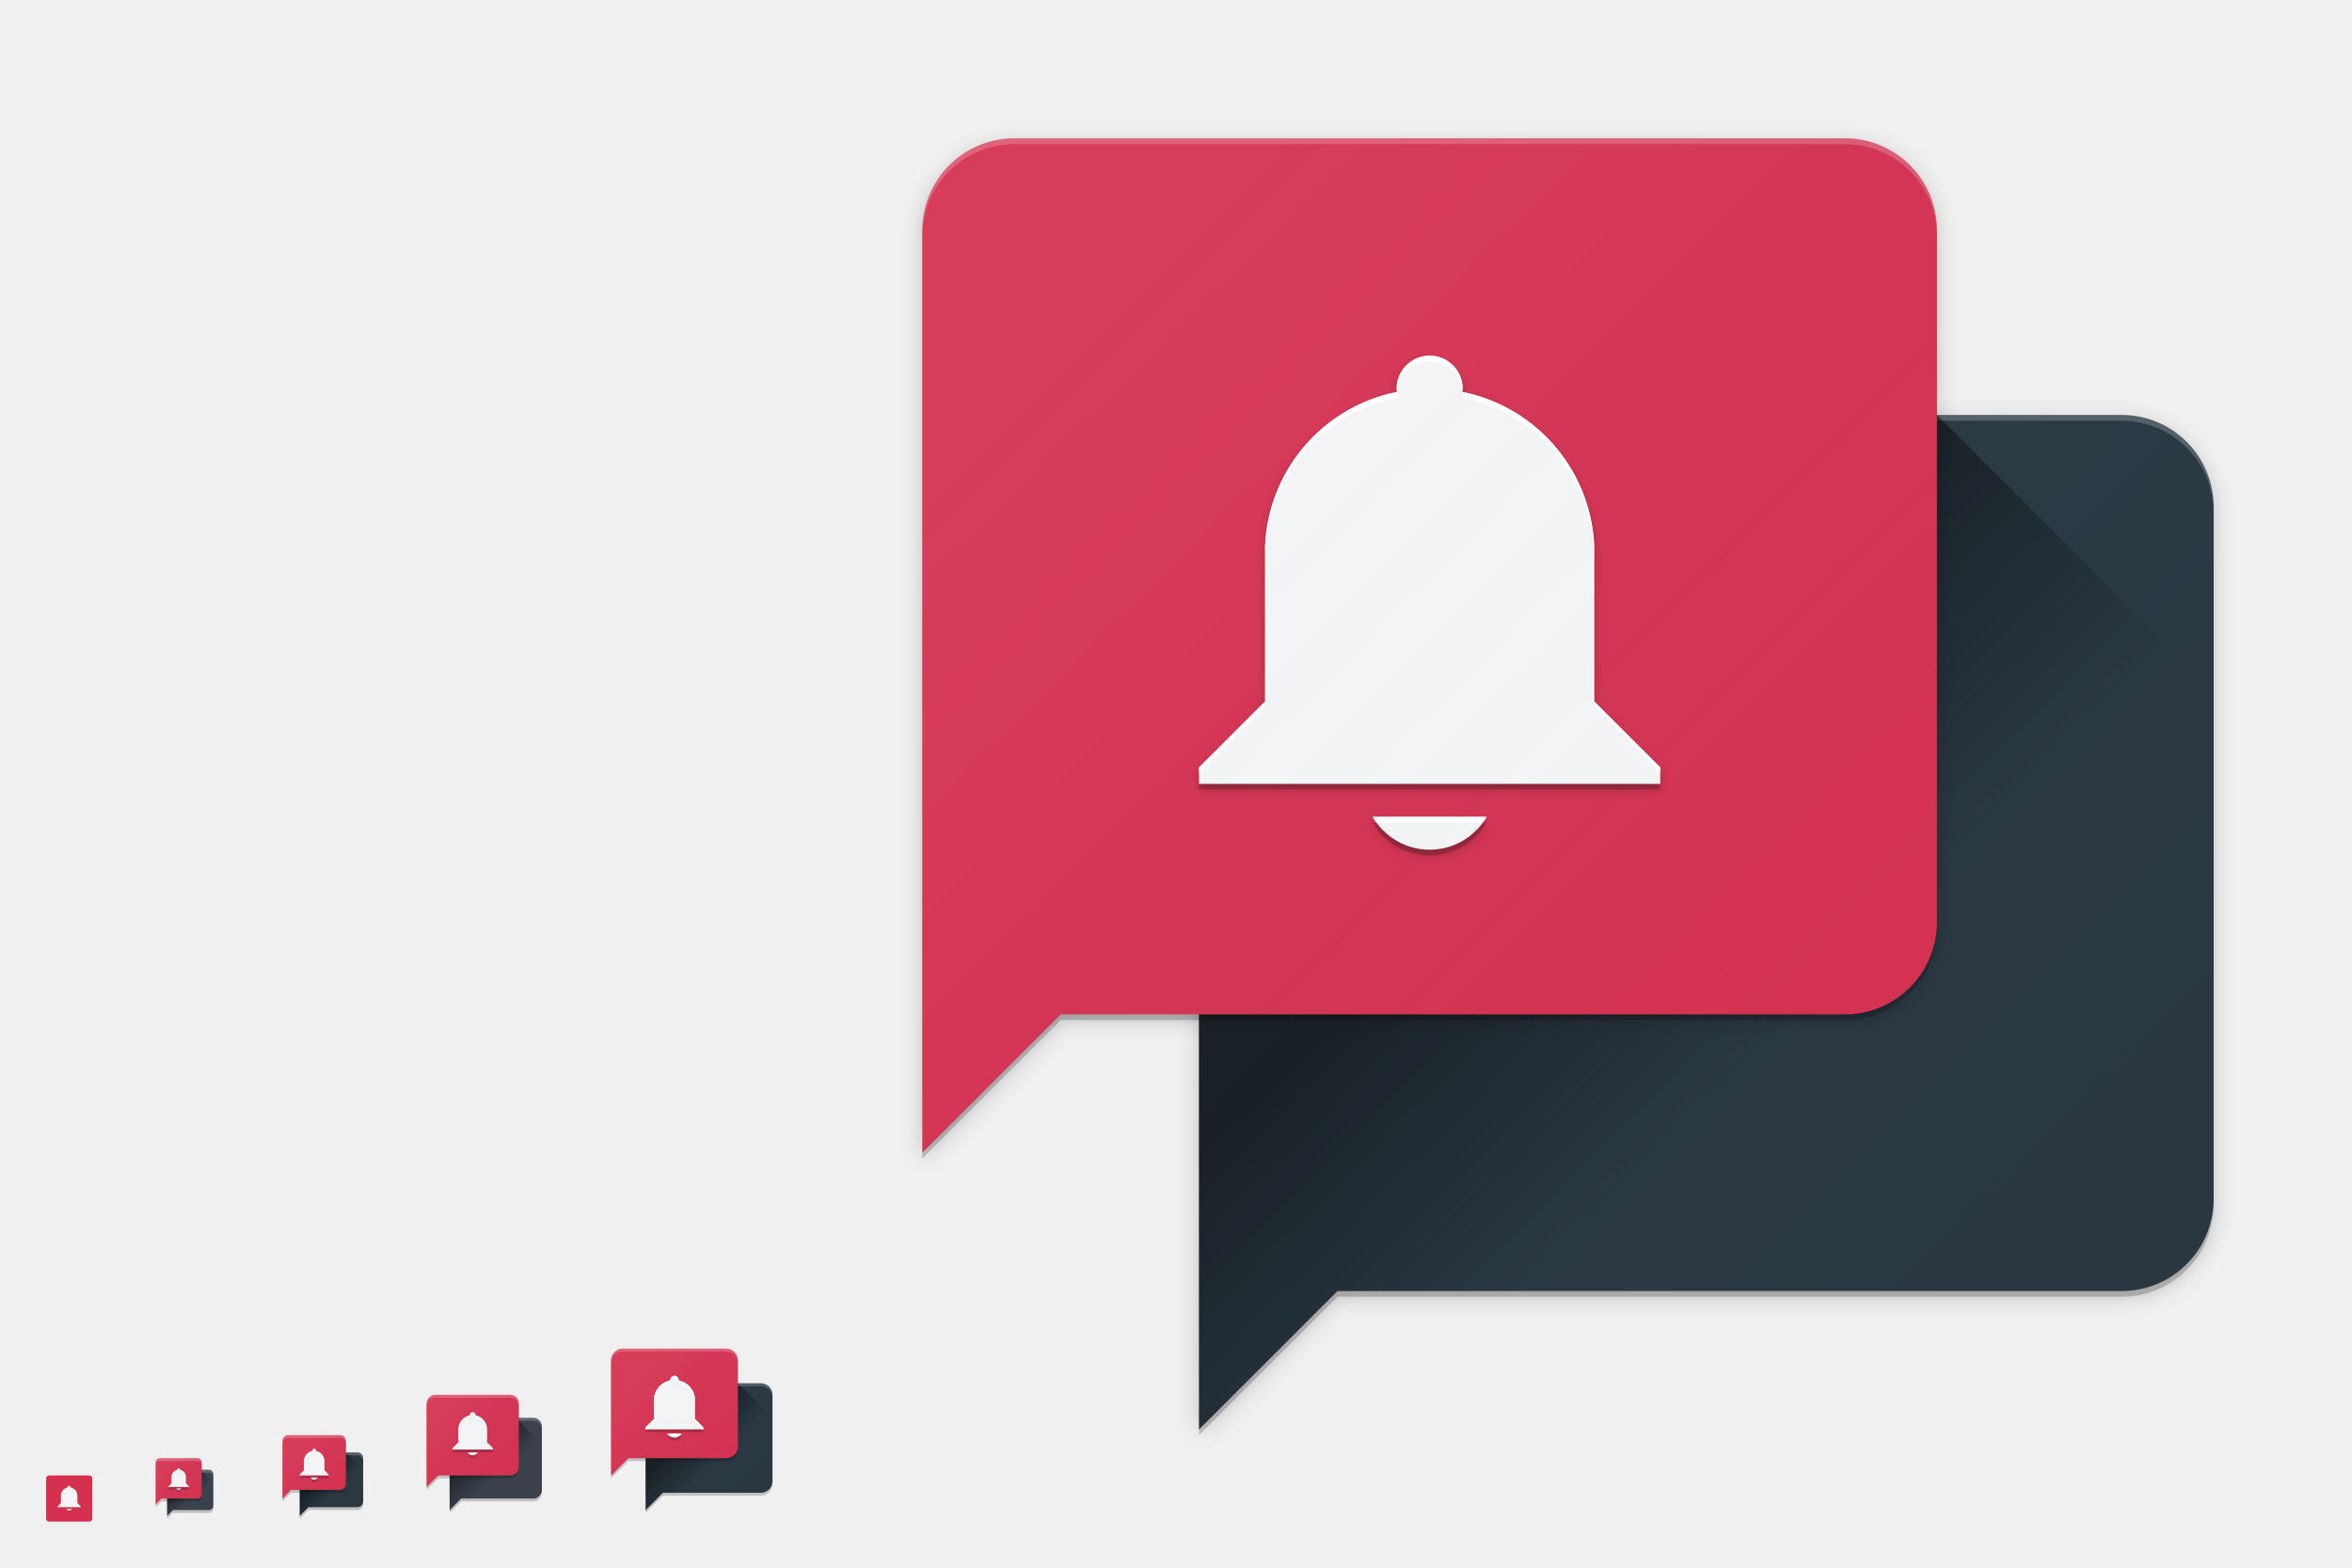
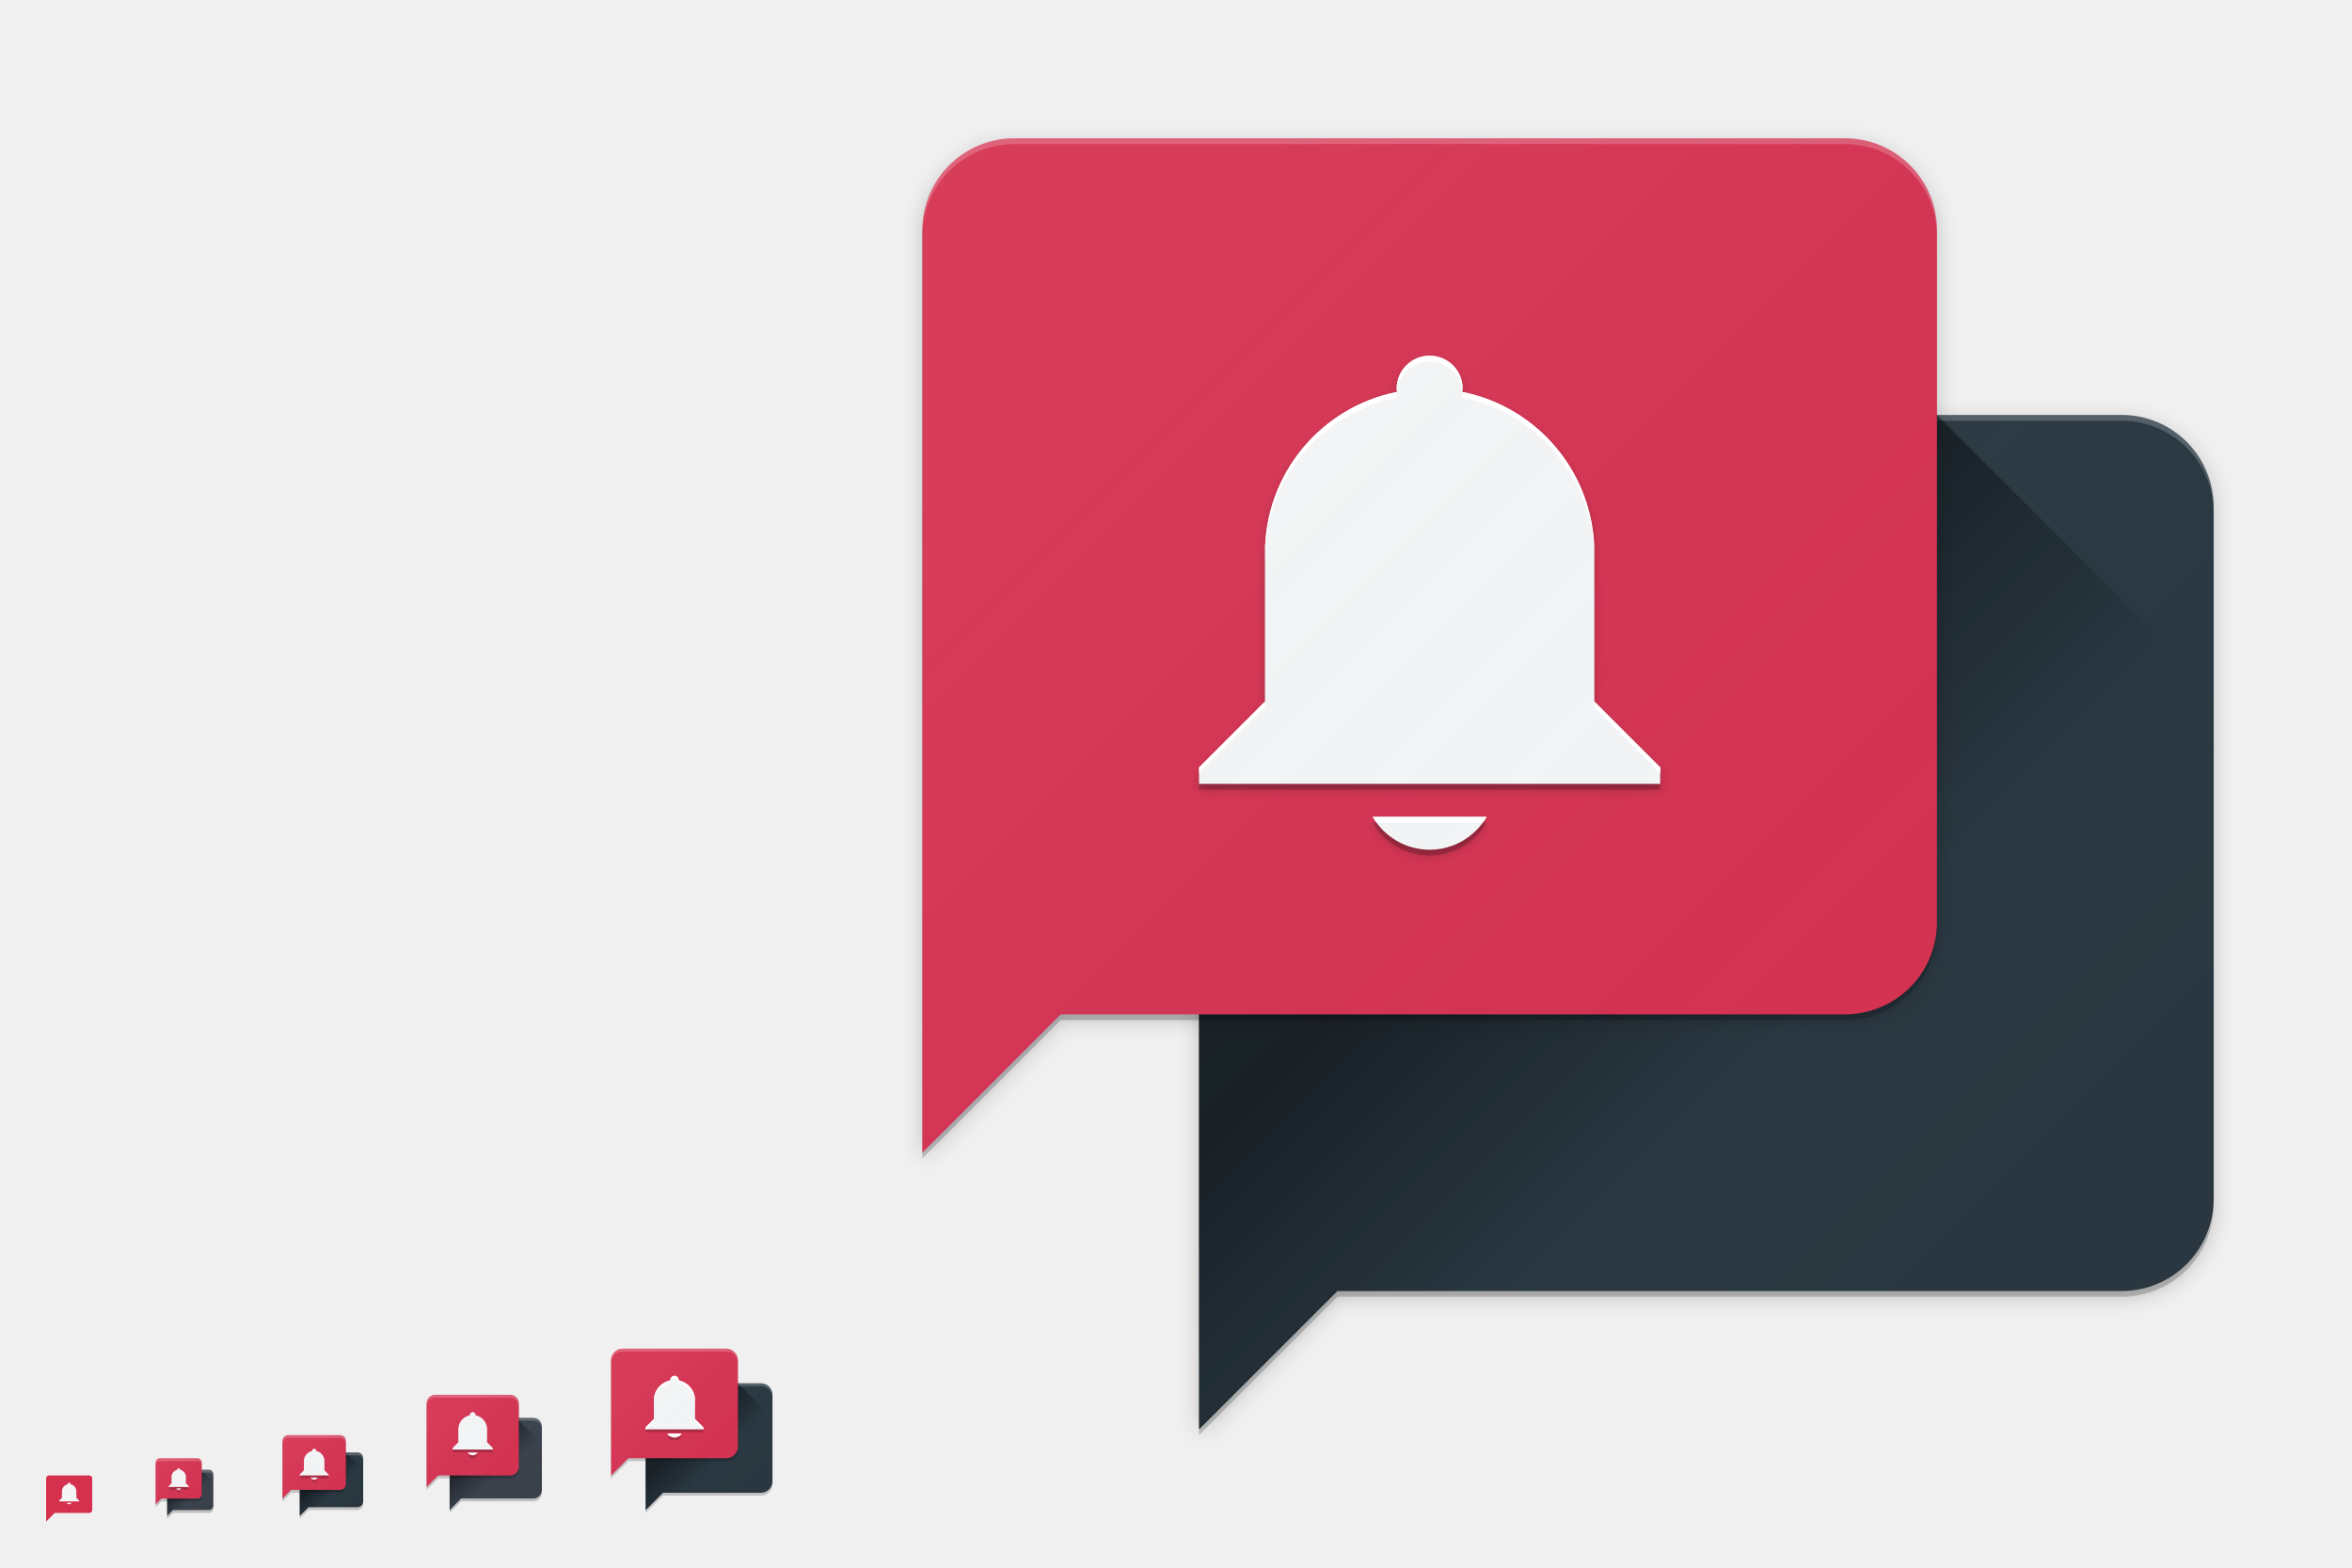
<svg xmlns="http://www.w3.org/2000/svg" xmlns:xlink="http://www.w3.org/1999/xlink" width="816" height="544" viewBox="0 0 816 544" version="1.1" id="svg1087">
  <defs id="defs1081">
    <linearGradient id="linearGradient5354">
      <stop id="stop5350" offset="0" style="stop-color:#ffffff;stop-opacity:0.055" />
      <stop id="stop5352" offset="1" style="stop-color:#177ed5;stop-opacity:0;" />
    </linearGradient>
    <linearGradient id="linearGradient5348">
      <stop id="stop5344" offset="0" style="stop-color:#ffffff;stop-opacity:0.055" />
      <stop id="stop5346" offset="1" style="stop-color:#177ed5;stop-opacity:0;" />
    </linearGradient>
    <linearGradient id="linearGradient5342">
      <stop id="stop5338" offset="0" style="stop-color:#ffffff;stop-opacity:0.055" />
      <stop id="stop5340" offset="1" style="stop-color:#177ed5;stop-opacity:0;" />
    </linearGradient>
    <linearGradient xlink:href="#linearGradient4165" id="linearGradient4603" gradientUnits="userSpaceOnUse" gradientTransform="matrix(0.4347803,0,0,0.4347819,53.56526,68.88687)" x1="7" y1="1011.362" x2="41" y2="1045.362" />
    <linearGradient id="linearGradient4165">
      <stop style="stop-color:#ffffff;stop-opacity:0.055" offset="0" id="stop4167" />
      <stop style="stop-color:#177ed5;stop-opacity:0;" offset="1" id="stop4169" />
    </linearGradient>
    <linearGradient xlink:href="#linearGradient4462" id="linearGradient4601" gradientUnits="userSpaceOnUse" gradientTransform="matrix(0.5,0,0,0.5,-15,382)" x1="170" y1="256" x2="177" y2="264" />
    <linearGradient id="linearGradient4462">
      <stop id="stop4464" offset="0" style="stop-color:#000000;stop-opacity:0.478" />
      <stop id="stop4466" offset="1" style="stop-color:#000000;stop-opacity:0;" />
    </linearGradient>
    <linearGradient xlink:href="#linearGradient5354" id="linearGradient4511" gradientUnits="userSpaceOnUse" gradientTransform="matrix(0.6086913,0,0,0.6086933,97.39137,-113.9569)" x1="7" y1="1011.362" x2="41" y2="1045.362" />
    <linearGradient xlink:href="#linearGradient4462" id="linearGradient4770" x1="112" y1="261" x2="117" y2="266" gradientUnits="userSpaceOnUse" gradientTransform="translate(8,243)" />
    <linearGradient xlink:href="#linearGradient5348" id="linearGradient4450" gradientUnits="userSpaceOnUse" gradientTransform="matrix(0.8695606,0,0,0.8695638,147.1305,-390.2263)" x1="7" y1="1011.362" x2="41" y2="1045.362" />
    <linearGradient xlink:href="#linearGradient4462" id="linearGradient4458" x1="170" y1="256" x2="177" y2="264" gradientUnits="userSpaceOnUse" gradientTransform="translate(10,236)" />
    <linearGradient xlink:href="#linearGradient5342" id="linearGradient4640" gradientUnits="userSpaceOnUse" gradientTransform="matrix(9.73906,0,0,9.739093,310.2618,-9743.31)" x1="7" y1="1011.362" x2="41" y2="1045.362" />
    <linearGradient xlink:href="#linearGradient4462" id="linearGradient4638" gradientUnits="userSpaceOnUse" gradientTransform="matrix(16,0,0,16,-1120,-4032)" x1="112" y1="261" x2="117" y2="266" />
    <linearGradient xlink:href="#linearGradient4462" id="linearGradient4591" gradientUnits="userSpaceOnUse" gradientTransform="matrix(2,0,0,2,32,-42)" x1="112" y1="261" x2="117" y2="266" />
    <linearGradient xlink:href="#linearGradient5342" id="linearGradient4593" gradientUnits="userSpaceOnUse" gradientTransform="matrix(1.217383,0,0,1.217387,210.7827,-755.9138)" x1="7" y1="1011.362" x2="41" y2="1045.362" />
    <filter style="color-interpolation-filters:sRGB" id="filter4626" x="-0.012" width="1.025" y="-0.012" height="1.023">
      <feGaussianBlur stdDeviation="0.072" id="feGaussianBlur4628" />
    </filter>
    <filter style="color-interpolation-filters:sRGB" id="filter4651" x="-0.025" width="1.05" y="-0.023" height="1.046">
      <feGaussianBlur stdDeviation="1.657" id="feGaussianBlur4653" />
    </filter>
    <filter style="color-interpolation-filters:sRGB" id="filter4664" x="-0.024" width="1.048" y="-0.024" height="1.048">
      <feGaussianBlur stdDeviation="3.52" id="feGaussianBlur4666" />
    </filter>
    <filter style="color-interpolation-filters:sRGB" id="filter4681" x="-0.024" width="1.048" y="-0.024" height="1.048">
      <feGaussianBlur stdDeviation="3.52" id="feGaussianBlur4683" />
    </filter>
    <filter style="color-interpolation-filters:sRGB" id="filter4708" x="-0.012" width="1.025" y="-0.012" height="1.023">
      <feGaussianBlur stdDeviation="0.104" id="feGaussianBlur4710" />
    </filter>
    <filter style="color-interpolation-filters:sRGB" id="filter4716" x="-0.012" width="1.024" y="-0.012" height="1.024">
      <feGaussianBlur stdDeviation="0.22" id="feGaussianBlur4718" />
    </filter>
    <filter style="color-interpolation-filters:sRGB" id="filter4720" x="-0.012" width="1.024" y="-0.012" height="1.024">
      <feGaussianBlur stdDeviation="0.22" id="feGaussianBlur4722" />
    </filter>
  </defs>
  <g id="layer1" transform="translate(0,-153.0667)" style="display:none">
    <rect style="display:inline;overflow:visible;visibility:visible;fill:#fefefe;fill-opacity:1;fill-rule:nonzero;stroke:none;stroke-width:2;marker:none;enable-background:accumulate" id="rect3951" width="512" height="512" x="-800" y="169.067" transform="scale(-1,1)" />
    <text y="733.323" xml:space="preserve" x="15.007" style="font-style:normal;font-variant:normal;font-weight:normal;font-stretch:normal;line-height:0%;font-family:'DejaVu Sans';-inkscape-font-specification:'DejaVu Sans';display:inline;fill:#000000;fill-opacity:1;stroke:none;enable-background:new" id="context">
      <tspan style="font-style:normal;font-variant:normal;font-weight:normal;font-stretch:normal;font-size:18px;line-height:1.25;font-family:'DejaVu Sans';-inkscape-font-specification:'DejaVu Sans'" y="733.323" x="15.007" id="tspan3933">apps</tspan>
    </text>
    <text y="733.323" xml:space="preserve" x="142.488" style="font-style:normal;font-variant:normal;font-weight:bold;font-stretch:normal;line-height:0%;font-family:'DejaVu Sans';-inkscape-font-specification:'DejaVu Sans Bold';text-align:start;writing-mode:lr-tb;text-anchor:start;display:inline;fill:#000000;fill-opacity:1;stroke:none;enable-background:new" id="icon-name">
      <tspan style="font-style:normal;font-variant:normal;font-weight:bold;font-stretch:normal;font-size:18px;line-height:1.25;font-family:'DejaVu Sans';-inkscape-font-specification:'DejaVu Sans Bold'" y="733.323" x="142.488" id="tspan3937">preferences-system-notifications</tspan>
    </text>
    <rect style="display:inline;overflow:visible;visibility:visible;fill:#fefefe;fill-opacity:1;fill-rule:nonzero;stroke:none;stroke-width:2;marker:none;enable-background:accumulate" id="rect16x16" width="16" height="16" x="-32" y="665.067" transform="scale(-1,1)" />
    <rect style="display:inline;overflow:visible;visibility:visible;fill:#fefefe;fill-opacity:1;fill-rule:nonzero;stroke:none;stroke-width:2;marker:none;enable-background:accumulate" id="rect24x24" width="24" height="24" x="-76" y="657.067" transform="scale(-1,1)" />
    <rect style="display:inline;overflow:visible;visibility:visible;fill:#fefefe;fill-opacity:1;fill-rule:nonzero;stroke:none;stroke-width:2;marker:none;enable-background:accumulate" id="rect32x32" width="32" height="32" x="-128" y="649.067" transform="scale(-1,1)" />
    <rect y="633.067" x="-192" height="48" width="48" id="rect48x48" style="display:inline;overflow:visible;visibility:visible;fill:#fefefe;fill-opacity:1;fill-rule:nonzero;stroke:none;stroke-width:2;marker:none;enable-background:accumulate" transform="scale(-1,1)" />
    <rect transform="scale(-1,1)" y="617.067" x="-272" height="64" width="64" id="rect4566" style="display:inline;overflow:visible;visibility:visible;fill:#fefefe;fill-opacity:1;fill-rule:nonzero;stroke:none;stroke-width:0.25;marker:none;enable-background:accumulate" />
  </g>
  <g id="layer2" style="display:inline">
-     <rect style="display:inline;opacity:1;fill:#d5314f;fill-opacity:1;stroke:none;stroke-width:0;stroke-linecap:butt;stroke-linejoin:miter;stroke-miterlimit:0;stroke-dasharray:none;stroke-opacity:1;enable-background:new" id="rect4437" width="16" height="16" x="-32" y="512" rx="1" ry="1" transform="scale(-1,1)" />
-     <path id="path4535" d="m 24.001,515.579 c 0.316,0 0.571,0.256 0.571,0.571 -1.77e-4,0.019 -0.002,0.038 -0.004,0.057 1.309,0.262 2.289,1.412 2.289,2.8 l -7.4e-5,1.143 v 1.429 L 28,522.722 v 0.286 H 26.857 21.143 20 v -0.286 l 1.143,-1.143 7.4e-5,-2.571 c 4.6e-5,-1.388 0.98,-2.538 2.289,-2.8 -0.002,-0.019 -0.004,-0.038 -0.004,-0.057 0,-0.316 0.256,-0.571 0.571,-0.571 z m 0.988,8 c -0.204,0.353 -0.58,0.571 -0.988,0.571 -0.408,-3.4e-4 -0.785,-0.218 -0.989,-0.571 z" style="display:inline;opacity:1;fill:#f5f5f5;fill-opacity:1;stroke:none;stroke-width:3;stroke-linecap:round;stroke-miterlimit:4;stroke-dasharray:none;stroke-opacity:1;enable-background:new" />
+     <path style="opacity:1;fill:#d5314f;fill-opacity:1;stroke:none;stroke-opacity:1" d="M 17 512 C 16.446 512 16 512.446 16 513 L 16 524 L 16 528 L 19 525 L 31 525 C 31.554 525 32 524.554 32 524 L 32 513 C 32 512.446 31.554 512 31 512 L 17 512 z " id="rect4598" />
    <path style="display:inline;opacity:1;fill:#000000;fill-opacity:0.2;stroke:none;stroke-width:3;stroke-linecap:round;stroke-linejoin:round;stroke-miterlimit:4;stroke-dasharray:none;stroke-opacity:1;enable-background:new" d="m 159,493 c -1.662,0 -3,1.338 -3,3 v 19 3 7 l 4,-4 h 25 c 1.662,0 3,-1.338 3,-3 v -22 c 0,-1.662 -1.338,-3 -3,-3 z" id="path4633" />
    <path id="path4475" d="m 159,492 c -1.662,0 -3,1.338 -3,3 v 19 3 7 l 4,-4 h 25 c 1.662,0 3,-1.338 3,-3 v -22 c 0,-1.662 -1.338,-3 -3,-3 z" style="display:inline;opacity:1;fill:#3b414b;fill-opacity:1;stroke:none;stroke-width:3;stroke-linecap:round;stroke-linejoin:round;stroke-miterlimit:4;stroke-dasharray:none;stroke-opacity:1;enable-background:new" />
    <path style="display:inline;fill:url(#linearGradient4458);fill-opacity:1;fill-rule:evenodd;stroke:none;stroke-width:1px;stroke-linecap:butt;stroke-linejoin:miter;stroke-opacity:1;enable-background:new" d="m 173,490 v 1 h -14 c -1.662,0 -3,1.338 -3,3 v 13 c 0,0.353 0.071,0.686 0.182,1 C 156.071,508.314 156,508.647 156,509 v 7 1 7 l 4,-4 h 25 c 1.662,0 3,-1.338 3,-3 v -3 -5 -2 -3 -3 l -4,-4 -5.084,-5.084 L 177,490 Z" id="path4441" />
    <path id="path4507" d="m 159,492 c -1.662,0 -3,1.338 -3,3 v 1 c 0,-1.662 1.338,-3 3,-3 h 26 c 1.662,0 3,1.338 3,3 v -1 c 0,-1.662 -1.338,-3 -3,-3 z" style="display:inline;opacity:1;fill:#ffffff;fill-opacity:0.2;stroke:none;stroke-width:3;stroke-linecap:round;stroke-linejoin:round;stroke-miterlimit:4;stroke-dasharray:none;stroke-opacity:1;enable-background:new" />
    <path id="path4631" d="m 151,485 c -1.662,0 -3,1.338 -3,3 v 19 3 7 l 4,-4 h 25 c 1.662,0 3,-1.338 3,-3 v -22 c 0,-1.662 -1.338,-3 -3,-3 z" style="display:inline;opacity:1;fill:#000000;fill-opacity:0.2;stroke:none;stroke-width:3;stroke-linecap:round;stroke-linejoin:round;stroke-miterlimit:4;stroke-dasharray:none;stroke-opacity:1;enable-background:new" />
    <path style="display:inline;opacity:1;fill:#d5314f;fill-opacity:1;stroke:none;stroke-width:3;stroke-linecap:round;stroke-linejoin:round;stroke-miterlimit:4;stroke-dasharray:none;stroke-opacity:1;enable-background:new" d="m 151,484 c -1.662,0 -3,1.338 -3,3 v 19 3 7 l 4,-4 h 25 c 1.662,0 3,-1.338 3,-3 v -22 c 0,-1.662 -1.338,-3 -3,-3 z" id="rect4458" />
    <path id="path4585" d="m 164.001,491 c 0.552,0 1,0.448 1,1 -3.1e-4,0.033 -0.003,0.067 -0.007,0.1 2.29,0.459 4.006,2.471 4.006,4.9 l -1.3e-4,2 v 2.5 l 2,2 v 0.5 h -2 -10 -2 v -0.5 l 2,-2 1.3e-4,-4.5 c 8e-5,-2.429 1.716,-4.442 4.006,-4.9 -0.004,-0.033 -0.007,-0.066 -0.007,-0.1 0,-0.552 0.448,-1 1,-1 z m 1.728,14 c -0.357,0.618 -1.015,0.999 -1.729,1 -0.714,-6e-4 -1.373,-0.382 -1.73,-1 z" style="display:inline;opacity:1;fill:#000000;fill-opacity:0.2;stroke:none;stroke-width:3;stroke-linecap:round;stroke-miterlimit:4;stroke-dasharray:none;stroke-opacity:1;enable-background:new" />
    <path style="display:inline;opacity:1;fill:#f5f5f5;fill-opacity:1;stroke:none;stroke-width:3;stroke-linecap:round;stroke-miterlimit:4;stroke-dasharray:none;stroke-opacity:1;enable-background:new;filter:url(#filter4626)" d="m 164.001,490 c 0.552,0 1,0.448 1,1 -3.1e-4,0.033 -0.003,0.067 -0.007,0.1 2.29,0.459 4.006,2.471 4.006,4.9 l -1.3e-4,2 v 2.5 l 2,2 v 0.5 h -2 -10 -2 v -0.5 l 2,-2 1.3e-4,-4.5 c 8e-5,-2.429 1.716,-4.442 4.006,-4.9 -0.004,-0.033 -0.007,-0.066 -0.007,-0.1 0,-0.552 0.448,-1 1,-1 z m 1.728,14 c -0.357,0.618 -1.015,0.999 -1.729,1 -0.714,-6e-4 -1.373,-0.382 -1.73,-1 z" id="rect11474" />
    <path style="display:inline;opacity:1;fill:#ffffff;fill-opacity:0.2;stroke:none;stroke-width:3;stroke-linecap:round;stroke-linejoin:round;stroke-miterlimit:4;stroke-dasharray:none;stroke-opacity:1;enable-background:new" d="m 151,484 c -1.662,0 -3,1.338 -3,3 v 1 c 0,-1.662 1.338,-3 3,-3 h 26 c 1.662,0 3,1.338 3,3 v -1 c 0,-1.662 -1.338,-3 -3,-3 z" id="path4499" />
    <path style="display:inline;fill:url(#linearGradient4450);fill-opacity:1;stroke:none;stroke-width:2;stroke-linecap:round;stroke-linejoin:round;stroke-miterlimit:4;stroke-dasharray:none;stroke-opacity:1;enable-background:new" d="m 151,484 c -1.662,0 -3,1.338 -3,3 v 7 2 10 3 7 l 2,-2 2,-2 h 4 v 5 7 l 4,-4 H 181.818 184 l 4,4 v -7 -3 -19 c 0,-0.187 -0.022,-0.368 -0.055,-0.545 -0.012,-0.064 -0.029,-0.125 -0.045,-0.188 -0.028,-0.111 -0.062,-0.22 -0.102,-0.326 -0.027,-0.071 -0.056,-0.142 -0.088,-0.211 -0.042,-0.089 -0.091,-0.174 -0.141,-0.258 -0.04,-0.067 -0.076,-0.137 -0.121,-0.201 -0.046,-0.065 -0.101,-0.122 -0.152,-0.184 -0.128,-0.152 -0.268,-0.294 -0.424,-0.418 -0.029,-0.023 -0.056,-0.048 -0.086,-0.07 -0.105,-0.077 -0.217,-0.145 -0.332,-0.209 -0.022,-0.012 -0.044,-0.025 -0.066,-0.037 -0.124,-0.065 -0.251,-0.123 -0.385,-0.17 -0.001,-4.7e-4 -0.003,-9.5e-4 -0.004,-0.002 C 185.686,492.071 185.353,492 185,492 h -5 v -5 c 0,-0.353 -0.071,-0.686 -0.182,-1 -4.9e-4,-10e-4 -9.5e-4,-0.003 -0.002,-0.004 -0.047,-0.133 -0.105,-0.261 -0.17,-0.385 -0.012,-0.022 -0.025,-0.044 -0.037,-0.066 -0.064,-0.115 -0.132,-0.227 -0.209,-0.332 -0.022,-0.03 -0.047,-0.057 -0.07,-0.086 -0.124,-0.156 -0.266,-0.296 -0.418,-0.424 -0.061,-0.051 -0.118,-0.106 -0.184,-0.152 -0.064,-0.045 -0.134,-0.081 -0.201,-0.121 -0.084,-0.05 -0.169,-0.099 -0.258,-0.141 -0.069,-0.032 -0.14,-0.061 -0.211,-0.088 -0.106,-0.04 -0.215,-0.074 -0.326,-0.102 -0.062,-0.016 -0.124,-0.033 -0.188,-0.045 -0.177,-0.032 -0.358,-0.055 -0.545,-0.055 z" id="path4461-6" />
    <path id="path4612" d="m 124,505 c 1.108,0 2,0.892 2,2 v 15 c 0,1.108 -0.892,2 -2,2 h -17 l -3,3 v -5 -15 c 0,-1.108 0.892,-2 2,-2 z" style="display:inline;opacity:1;fill:#000000;fill-opacity:0.2;stroke:none;stroke-width:3;stroke-linecap:round;stroke-linejoin:round;stroke-miterlimit:4;stroke-dasharray:none;stroke-opacity:1;enable-background:new" />
    <path style="display:inline;opacity:1;fill:#2a3740;fill-opacity:1;stroke:none;stroke-width:3;stroke-linecap:round;stroke-linejoin:round;stroke-miterlimit:4;stroke-dasharray:none;stroke-opacity:1;enable-background:new" d="m 124,504 c 1.108,0 2,0.892 2,2 v 15 c 0,1.108 -0.892,2 -2,2 h -17 l -3,3 v -5 -15 c 0,-1.108 0.892,-2 2,-2 z" id="rect4534-8" />
    <path style="display:inline;opacity:1;fill:#000000;fill-opacity:0.2;stroke:none;stroke-width:3;stroke-linecap:round;stroke-linejoin:round;stroke-miterlimit:4;stroke-dasharray:none;stroke-opacity:1;enable-background:new" d="m 118,499 c 1.108,0 2,0.892 2,2 v 15 c 0,1.108 -0.892,2 -2,2 h -17 l -3,3 v -5 -15 c 0,-1.108 0.892,-2 2,-2 z" id="path4610" />
    <path style="display:inline;fill:url(#linearGradient4770);fill-opacity:1;fill-rule:evenodd;stroke:none;stroke-width:1px;stroke-linecap:butt;stroke-linejoin:miter;stroke-opacity:1;enable-background:new" d="m 106,504 c -1.108,0 -2,0.892 -2,2 v 15 5 l 3,-3 h 16 l 3,3 v -5 -11 l -6,-6 z" id="path4762" />
    <path id="path4574-2" d="m 124,504 c 1.108,0 2,0.892 2,2 v 1 c 0,-1.108 -0.892,-2 -2,-2 h -18 c -1.108,0 -2,0.892 -2,2 v -1 c 0,-1.108 0.892,-2 2,-2 z" style="display:inline;opacity:1;fill:#ffffff;fill-opacity:0.2;stroke:none;stroke-width:3;stroke-linecap:round;stroke-linejoin:round;stroke-miterlimit:4;stroke-dasharray:none;stroke-opacity:1;enable-background:new" />
    <path id="path4539" d="m 118,498 c 1.108,0 2,0.892 2,2 v 15 c 0,1.108 -0.892,2 -2,2 h -17 l -3,3 v -5 -15 c 0,-1.108 0.892,-2 2,-2 z" style="display:inline;opacity:1;fill:#d5314f;fill-opacity:1;stroke:none;stroke-width:3;stroke-linecap:round;stroke-linejoin:round;stroke-miterlimit:4;stroke-dasharray:none;stroke-opacity:1;enable-background:new" />
    <path style="display:inline;opacity:1;fill:#000000;fill-opacity:0.2;stroke:none;stroke-width:3;stroke-linecap:round;stroke-miterlimit:4;stroke-dasharray:none;stroke-opacity:1;enable-background:new" d="m 109.001,503.715 c 0.394,0 0.714,0.32 0.714,0.714 -2.2e-4,0.024 -0.002,0.048 -0.005,0.071 1.636,0.328 2.861,1.765 2.861,3.5 l -1e-4,1.429 v 1.786 L 114,512.644 v 0.357 H 112.571 105.429 104 v -0.357 l 1.429,-1.429 9e-5,-3.214 c 6e-5,-1.735 1.225,-3.173 2.861,-3.5 -0.003,-0.024 -0.005,-0.047 -0.005,-0.071 0,-0.395 0.32,-0.714 0.714,-0.714 z m 1.235,10 c -0.255,0.441 -0.725,0.713 -1.235,0.714 -0.51,-4.2e-4 -0.981,-0.273 -1.236,-0.714 z" id="path4604" />
    <path id="path4544" d="m 109.001,502.715 c 0.394,0 0.714,0.32 0.714,0.714 -2.2e-4,0.024 -0.002,0.048 -0.005,0.071 1.636,0.328 2.861,1.765 2.861,3.5 l -1e-4,1.429 v 1.786 L 114,511.644 v 0.357 H 112.571 105.429 104 v -0.357 l 1.429,-1.429 9e-5,-3.214 c 6e-5,-1.735 1.225,-3.173 2.861,-3.5 -0.003,-0.024 -0.005,-0.047 -0.005,-0.071 0,-0.395 0.32,-0.714 0.714,-0.714 z m 1.235,10 c -0.255,0.441 -0.725,0.713 -1.235,0.714 -0.51,-4.2e-4 -0.981,-0.273 -1.236,-0.714 z" style="display:inline;opacity:1;fill:#f5f5f5;fill-opacity:1;stroke:none;stroke-width:3;stroke-linecap:round;stroke-miterlimit:4;stroke-dasharray:none;stroke-opacity:1;enable-background:new" />
    <path style="display:inline;opacity:1;fill:#ffffff;fill-opacity:0.2;stroke:none;stroke-width:3;stroke-linecap:round;stroke-linejoin:round;stroke-miterlimit:4;stroke-dasharray:none;stroke-opacity:1;enable-background:new" d="m 100,498 c -1.108,0 -2,0.892 -2,2 v 1 c 0,-1.108 0.892,-2 2,-2 h 18 c 1.108,0 2,0.892 2,2 v -1 c 0,-1.108 -0.892,-2 -2,-2 z" id="path4564" />
    <path style="display:inline;fill:url(#linearGradient4511);fill-opacity:1;stroke:none;stroke-width:2;stroke-linecap:round;stroke-linejoin:round;stroke-miterlimit:4;stroke-dasharray:none;stroke-opacity:1;enable-background:new" d="m 100,498 c -1.108,0 -2,0.892 -2,2 v 5 1 9 5 l 2,-2 1,-1 h 3 v 4 5 l 3,-3 H 121.725 123 l 3,3 v -5 -15 c 0,-1.108 -0.892,-2 -2,-2 h -4 v -4 c 0,-1.108 -0.892,-2 -2,-2 z" id="path4785-9" />
    <path id="path4600" d="m 59.5,511 c -0.831,0 -1.5,0.669 -1.5,1.5 v 9.5 1.5 3.5 l 2,-2 h 12.5 c 0.831,0 1.5,-0.669 1.5,-1.5 v -11 c 0,-0.831 -0.669,-1.5 -1.5,-1.5 z" style="display:inline;opacity:1;fill:#000000;fill-opacity:0.2;stroke:none;stroke-width:3;stroke-linecap:round;stroke-linejoin:round;stroke-miterlimit:4;stroke-dasharray:none;stroke-opacity:1;enable-background:new" />
    <path style="display:inline;opacity:1;fill:#3b414b;fill-opacity:1;stroke:none;stroke-width:3;stroke-linecap:round;stroke-linejoin:round;stroke-miterlimit:4;stroke-dasharray:none;stroke-opacity:1;enable-background:new" d="m 59.5,510 c -0.831,0 -1.5,0.669 -1.5,1.5 v 9.5 1.5 3.5 l 2,-2 h 12.5 c 0.831,0 1.5,-0.669 1.5,-1.5 v -11 c 0,-0.831 -0.669,-1.5 -1.5,-1.5 z" id="path4582" />
    <path id="path4584" d="m 66.5,509 v 0.5 h -7 c -0.831,0 -1.5,0.669 -1.5,1.5 v 6.5 c 0,0.176 0.035,0.343 0.091,0.5 C 58.035,518.157 58,518.324 58,518.5 v 3.5 0.5 3.5 l 2,-2 h 12.5 c 0.831,0 1.5,-0.669 1.5,-1.5 v -1.5 -2.5 -1 -1.5 -1.5 l -2,-2 -2.542,-2.542 L 68.5,509 Z" style="display:inline;fill:url(#linearGradient4601);fill-opacity:1;fill-rule:evenodd;stroke:none;stroke-width:1px;stroke-linecap:butt;stroke-linejoin:miter;stroke-opacity:1;enable-background:new" />
    <path id="path4662" d="m 59.5,510 c -0.831,0 -1.5,0.669 -1.5,1.5 v 1 c 0,-0.831 0.669,-1.5 1.5,-1.5 h 13 c 0.831,0 1.5,0.669 1.5,1.5 v -1 c 0,-0.831 -0.669,-1.5 -1.5,-1.5 z" style="display:inline;opacity:1;fill:#ffffff;fill-opacity:0.2;stroke:none;stroke-width:3;stroke-linecap:round;stroke-linejoin:round;stroke-miterlimit:4;stroke-dasharray:none;stroke-opacity:1;enable-background:new" />
    <path style="display:inline;opacity:1;fill:#000000;fill-opacity:0.2;stroke:none;stroke-width:3;stroke-linecap:round;stroke-linejoin:round;stroke-miterlimit:4;stroke-dasharray:none;stroke-opacity:1;enable-background:new" d="m 55.5,507 c -0.831,0 -1.5,0.669 -1.5,1.5 v 9.5 1.5 3.5 l 2,-2 h 12.5 c 0.831,0 1.5,-0.669 1.5,-1.5 v -11 c 0,-0.831 -0.669,-1.5 -1.5,-1.5 z" id="path4602" />
    <path id="path4588" d="m 55.5,506 c -0.831,0 -1.5,0.669 -1.5,1.5 v 9.5 1.5 3.5 l 2,-2 h 12.5 c 0.831,0 1.5,-0.669 1.5,-1.5 v -11 c 0,-0.831 -0.669,-1.5 -1.5,-1.5 z" style="display:inline;opacity:1;fill:#d5314f;fill-opacity:1;stroke:none;stroke-width:3;stroke-linecap:round;stroke-linejoin:round;stroke-miterlimit:4;stroke-dasharray:none;stroke-opacity:1;enable-background:new" />
    <path style="display:inline;opacity:1;fill:#000000;fill-opacity:0.2;stroke:none;stroke-width:3;stroke-linecap:round;stroke-miterlimit:4;stroke-dasharray:none;stroke-opacity:1;enable-background:new" d="m 62.001,510.5 c 0.276,0 0.5,0.224 0.5,0.5 -1.6e-4,0.017 -10e-4,0.034 -0.004,0.05 1.145,0.229 2.003,1.236 2.003,2.45 l -6e-5,1 v 1.25 l 1,1 v 0.25 h -1 -5 -1 v -0.25 l 1,-1 6e-5,-2.25 c 5e-5,-1.215 0.858,-2.221 2.003,-2.45 -0.002,-0.017 -0.003,-0.033 -0.003,-0.05 0,-0.276 0.224,-0.5 0.5,-0.5 z m 0.864,7 c -0.178,0.309 -0.508,0.499 -0.864,0.5 -0.357,-3e-4 -0.687,-0.191 -0.865,-0.5 z" id="path4595" />
    <path id="path4591" d="m 62.001,509.5 c 0.276,0 0.5,0.224 0.5,0.5 -1.6e-4,0.017 -10e-4,0.034 -0.004,0.05 1.145,0.229 2.003,1.236 2.003,2.45 l -6e-5,1 v 1.25 l 1,1 v 0.25 h -1 -5 -1 v -0.25 l 1,-1 6e-5,-2.25 c 5e-5,-1.215 0.858,-2.221 2.003,-2.45 -0.002,-0.017 -0.003,-0.033 -0.003,-0.05 0,-0.276 0.224,-0.5 0.5,-0.5 z m 0.864,7 c -0.178,0.309 -0.508,0.499 -0.864,0.5 -0.357,-3e-4 -0.687,-0.191 -0.865,-0.5 z" style="display:inline;opacity:1;fill:#f5f5f5;fill-opacity:1;stroke:none;stroke-width:3;stroke-linecap:round;stroke-miterlimit:4;stroke-dasharray:none;stroke-opacity:1;enable-background:new" />
    <path style="display:inline;opacity:1;fill:#ffffff;fill-opacity:0.2;stroke:none;stroke-width:3;stroke-linecap:round;stroke-linejoin:round;stroke-miterlimit:4;stroke-dasharray:none;stroke-opacity:1;enable-background:new" d="m 55.5,506 c -0.831,0 -1.5,0.669 -1.5,1.5 v 1 c 0,-0.831 0.669,-1.5 1.5,-1.5 h 13 c 0.831,0 1.5,0.669 1.5,1.5 v -1 c 0,-0.831 -0.669,-1.5 -1.5,-1.5 z" id="path4657" />
    <path id="path4599" d="m 55.5,506 c -0.831,0 -1.5,0.669 -1.5,1.5 v 3.5 1 5 1.5 3.5 l 1,-1 1,-1 h 2 v 2.5 3.5 l 2,-2 H 70.909 72 l 2,2 v -3.5 -1.5 -9.5 c 0,-0.093 -0.011,-0.184 -0.027,-0.272 -0.006,-0.032 -0.015,-0.063 -0.022,-0.094 -0.014,-0.056 -0.031,-0.11 -0.051,-0.163 -0.014,-0.036 -0.028,-0.071 -0.044,-0.105 -0.021,-0.044 -0.045,-0.087 -0.07,-0.129 -0.02,-0.034 -0.038,-0.069 -0.06,-0.101 -0.023,-0.033 -0.051,-0.061 -0.076,-0.092 -0.064,-0.076 -0.134,-0.147 -0.212,-0.209 -0.015,-0.012 -0.028,-0.024 -0.043,-0.035 -0.052,-0.039 -0.109,-0.073 -0.166,-0.104 -0.011,-0.006 -0.022,-0.013 -0.033,-0.019 -0.062,-0.032 -0.126,-0.061 -0.192,-0.085 -5e-4,-2.4e-4 -10e-4,-4.8e-4 -0.002,-10e-4 -0.157,-0.055 -0.324,-0.091 -0.5,-0.091 H 70 v -2.5 c 0,-0.176 -0.035,-0.343 -0.091,-0.5 -2.5e-4,-5e-4 -4.8e-4,-0.002 -0.001,-0.002 -0.024,-0.067 -0.053,-0.13 -0.085,-0.192 -0.006,-0.011 -0.012,-0.022 -0.018,-0.033 -0.032,-0.057 -0.066,-0.114 -0.104,-0.166 -0.011,-0.015 -0.024,-0.029 -0.035,-0.043 -0.062,-0.078 -0.133,-0.148 -0.209,-0.212 -0.031,-0.025 -0.059,-0.053 -0.092,-0.076 -0.032,-0.023 -0.067,-0.04 -0.101,-0.06 -0.042,-0.025 -0.084,-0.05 -0.129,-0.07 -0.034,-0.016 -0.07,-0.03 -0.105,-0.044 -0.053,-0.02 -0.107,-0.037 -0.163,-0.051 -0.031,-0.008 -0.062,-0.017 -0.094,-0.022 C 68.684,506.011 68.593,506 68.5,506 Z" style="display:inline;fill:url(#linearGradient4603);fill-opacity:1;stroke:none;stroke-width:2;stroke-linecap:round;stroke-linejoin:round;stroke-miterlimit:4;stroke-dasharray:none;stroke-opacity:1;enable-background:new" />
    <path style="display:inline;opacity:1;fill:#000000;fill-opacity:0.2;stroke:none;stroke-width:24;stroke-linecap:round;stroke-linejoin:round;stroke-miterlimit:4;stroke-dasharray:none;stroke-opacity:1;enable-background:new;filter:url(#filter4681)" d="m 736,146 c 17.728,0 32,14.272 32,32 v 240 c 0,17.728 -14.272,32 -32,32 h -272 l -48,48 V 418 178 c 0,-17.728 14.272,-32 32,-32 z" id="path4675" />
    <path id="path4669" d="m 736,146 c 17.728,0 32,14.272 32,32 v 240 c 0,17.728 -14.272,32 -32,32 h -272 l -48,48 V 418 178 c 0,-17.728 14.272,-32 32,-32 z" style="display:inline;opacity:1;fill:#000000;fill-opacity:0.2;stroke:none;stroke-width:24;stroke-linecap:round;stroke-linejoin:round;stroke-miterlimit:4;stroke-dasharray:none;stroke-opacity:1;enable-background:new" />
    <path id="path4620" d="m 736,144 c 17.728,0 32,14.272 32,32 v 240 c 0,17.728 -14.272,32 -32,32 h -272 l -48,48 V 416 176 c 0,-17.728 14.272,-32 32,-32 z" style="display:inline;opacity:1;fill:#2a3740;fill-opacity:1;stroke:none;stroke-width:24;stroke-linecap:round;stroke-linejoin:round;stroke-miterlimit:4;stroke-dasharray:none;stroke-opacity:1;enable-background:new" />
    <path style="display:inline;opacity:1;fill:#ffffff;fill-opacity:0.2;stroke:none;stroke-width:24;stroke-linecap:round;stroke-linejoin:round;stroke-miterlimit:4;stroke-dasharray:none;stroke-opacity:1;enable-background:new" d="m 448,144 c -17.728,0 -32,14.272 -32,32 v 2 c 0,-17.728 14.272,-32 32,-32 h 288 c 17.728,0 32,14.272 32,32 v -2 c 0,-17.728 -14.272,-32 -32,-32 z" id="path4668" />
    <path id="path4622" d="m 448,144 c -17.728,0 -32,14.272 -32,32 v 240 80 l 48,-48 h 256 l 48,48 V 416 240 l -96,-96 z" style="display:inline;fill:url(#linearGradient4638);fill-opacity:1;fill-rule:evenodd;stroke:none;stroke-width:8px;stroke-linecap:butt;stroke-linejoin:miter;stroke-opacity:1;enable-background:new" />
    <path id="path4655" d="m 640,50 c 17.728,0 32,14.272 32,32 v 240 c 0,17.728 -14.272,32 -32,32 h -272 l -48,48 V 322 82 c 0,-17.728 14.272,-32 32,-32 z" style="display:inline;opacity:1;fill:#000000;fill-opacity:0.2;stroke:none;stroke-width:24;stroke-linecap:round;stroke-linejoin:round;stroke-miterlimit:4;stroke-dasharray:none;stroke-opacity:1;enable-background:new" />
    <path style="display:inline;opacity:1;fill:#000000;fill-opacity:0.2;stroke:none;stroke-width:24;stroke-linecap:round;stroke-linejoin:round;stroke-miterlimit:4;stroke-dasharray:none;stroke-opacity:1;enable-background:new;filter:url(#filter4664)" d="m 640,50 c 17.728,0 32,14.272 32,32 v 240 c 0,17.728 -14.272,32 -32,32 h -272 l -48,48 V 322 82 c 0,-17.728 14.272,-32 32,-32 z" id="path4658" />
    <path style="display:inline;opacity:1;fill:#d5314f;fill-opacity:1;stroke:none;stroke-width:24;stroke-linecap:round;stroke-linejoin:round;stroke-miterlimit:4;stroke-dasharray:none;stroke-opacity:1;enable-background:new" d="m 640,48 c 17.728,0 32,14.272 32,32 v 240 c 0,17.728 -14.272,32 -32,32 h -272 l -48,48 V 320 80 c 0,-17.728 14.272,-32 32,-32 z" id="path4628" />
    <path style="display:inline;opacity:1;fill:#000000;fill-opacity:0.2;stroke:none;stroke-width:24;stroke-linecap:round;stroke-miterlimit:4;stroke-dasharray:none;stroke-opacity:1;enable-background:new;filter:url(#filter4651)" d="m 496.014,125.436 c 6.312,0 11.429,5.116 11.429,11.428 -0.004,0.378 -0.032,0.765 -0.08,1.142 26.175,5.243 45.783,28.242 45.781,56.005 l -0.002,22.857 v 28.572 l 22.857,22.857 v 5.714 h -22.857 -114.286 -22.857 v -5.714 l 22.857,-22.857 0.002,-51.428 c 8.8e-4,-27.762 19.608,-50.761 45.781,-56.005 -0.048,-0.378 -0.08,-0.755 -0.08,-1.142 0,-6.312 5.117,-11.428 11.429,-11.428 z m 19.753,160 c -4.076,7.059 -11.603,11.413 -19.754,11.428 -8.16,-0.007 -15.697,-4.363 -19.777,-11.428 z" id="path4637" />
    <path id="path4635" d="m 496.014,125.436 c 6.312,0 11.429,5.116 11.429,11.428 -0.004,0.378 -0.032,0.765 -0.08,1.142 26.175,5.243 45.783,28.242 45.781,56.005 l -0.002,22.857 v 28.572 l 22.857,22.857 v 5.714 h -22.857 -114.286 -22.857 v -5.714 l 22.857,-22.857 0.002,-51.428 c 8.8e-4,-27.762 19.608,-50.761 45.781,-56.005 -0.048,-0.378 -0.08,-0.755 -0.08,-1.142 0,-6.312 5.117,-11.428 11.429,-11.428 z m 19.753,160 c -4.076,7.059 -11.603,11.413 -19.754,11.428 -8.16,-0.007 -15.697,-4.363 -19.777,-11.428 z" style="display:inline;opacity:1;fill:#000000;fill-opacity:0.2;stroke:none;stroke-width:24;stroke-linecap:round;stroke-miterlimit:4;stroke-dasharray:none;stroke-opacity:1;enable-background:new" />
    <path style="display:inline;opacity:1;fill:#f5f5f5;fill-opacity:1;stroke:none;stroke-width:24;stroke-linecap:round;stroke-miterlimit:4;stroke-dasharray:none;stroke-opacity:1;enable-background:new" d="m 496.014,123.436 c 6.312,0 11.429,5.116 11.429,11.428 -0.004,0.378 -0.032,0.765 -0.08,1.142 26.175,5.243 45.783,28.242 45.781,56.005 l -0.002,22.857 v 28.572 l 22.857,22.857 v 5.714 h -22.857 -114.286 -22.857 v -5.714 l 22.857,-22.857 0.002,-51.428 c 8.8e-4,-27.762 19.608,-50.761 45.781,-56.005 -0.048,-0.378 -0.08,-0.755 -0.08,-1.142 0,-6.312 5.117,-11.428 11.429,-11.428 z m 19.753,160 c -4.076,7.059 -11.603,11.413 -19.754,11.428 -8.16,-0.007 -15.697,-4.363 -19.777,-11.428 z" id="path4630" />
    <path style="display:inline;opacity:1;fill:#ffffff;fill-opacity:0.2;stroke:none;stroke-width:24;stroke-linecap:round;stroke-linejoin:round;stroke-miterlimit:4;stroke-dasharray:none;stroke-opacity:1;enable-background:new" d="m 352,48 c -17.728,0 -32,14.272 -32,32 v 2 c 0,-17.728 14.272,-32 32,-32 h 288 c 17.728,0 32,14.272 32,32 V 80 C 672,62.272 657.728,48 640,48 Z" id="path4632" />
    <path id="path4636" d="m 352,48 c -17.728,0 -32,14.272 -32,32 v 80 16 144 80 l 32,-32 16,-16 h 48 v 64 80 l 48,-48 h 235.594 20.406 l 48,48 V 416 176 c 0,-17.728 -14.272,-32 -32,-32 h -64 V 80 c 0,-17.728 -14.272,-32 -32,-32 z" style="display:inline;fill:url(#linearGradient4640);fill-opacity:1;stroke:none;stroke-width:16;stroke-linecap:round;stroke-linejoin:round;stroke-miterlimit:4;stroke-dasharray:none;stroke-opacity:1;enable-background:new" />
    <path id="path4714" d="m 264,481 c 2.216,0 4,1.784 4,4 v 30 c 0,2.216 -1.784,4 -4,4 h -34 l -6,6 v -10 -30 c 0,-2.216 1.784,-4 4,-4 z" style="display:inline;opacity:1;fill:#000000;fill-opacity:0.2;stroke:none;stroke-width:3;stroke-linecap:round;stroke-linejoin:round;stroke-miterlimit:4;stroke-dasharray:none;stroke-opacity:1;enable-background:new;filter:url(#filter4716)" />
    <path style="display:inline;opacity:1;fill:#2a3740;fill-opacity:1;stroke:none;stroke-width:3;stroke-linecap:round;stroke-linejoin:round;stroke-miterlimit:4;stroke-dasharray:none;stroke-opacity:1;enable-background:new" d="m 264,480 c 2.216,0 4,1.784 4,4 v 30 c 0,2.216 -1.784,4 -4,4 h -34 l -6,6 v -10 -30 c 0,-2.216 1.784,-4 4,-4 z" id="path4568" />
    <path style="display:inline;fill:url(#linearGradient4591);fill-opacity:1;fill-rule:evenodd;stroke:none;stroke-width:1px;stroke-linecap:butt;stroke-linejoin:miter;stroke-opacity:1;enable-background:new" d="m 228,480 c -2.216,0 -4,1.784 -4,4 v 30 10 l 6,-6 h 32 l 6,6 v -10 -22 l -12,-12 z" id="path4572" />
    <path id="path4700" d="m 228,480 c -2.216,0 -4,1.784 -4,4 v 1 c 0,-2.216 1.784,-4 4,-4 h 36 c 2.216,0 4,1.784 4,4 v -1 c 0,-2.216 -1.784,-4 -4,-4 z" style="display:inline;opacity:1;fill:#ffffff;fill-opacity:0.2;stroke:none;stroke-width:3;stroke-linecap:round;stroke-linejoin:round;stroke-miterlimit:4;stroke-dasharray:none;stroke-opacity:1;enable-background:new" />
    <path style="display:inline;opacity:1;fill:#000000;fill-opacity:0.2;stroke:none;stroke-width:3;stroke-linecap:round;stroke-linejoin:round;stroke-miterlimit:4;stroke-dasharray:none;stroke-opacity:1;enable-background:new;filter:url(#filter4720)" d="m 252,469 c 2.216,0 4,1.784 4,4 v 30 c 0,2.216 -1.784,4 -4,4 h -34 l -6,6 v -10 -30 c 0,-2.216 1.784,-4 4,-4 z" id="path4712" />
    <path id="path4576" d="m 252,468 c 2.216,0 4,1.784 4,4 v 30 c 0,2.216 -1.784,4 -4,4 h -34 l -6,6 v -10 -30 c 0,-2.216 1.784,-4 4,-4 z" style="display:inline;opacity:1;fill:#d5314f;fill-opacity:1;stroke:none;stroke-width:3;stroke-linecap:round;stroke-linejoin:round;stroke-miterlimit:4;stroke-dasharray:none;stroke-opacity:1;enable-background:new" />
    <path style="display:inline;opacity:1;fill:#000000;fill-opacity:0.2;stroke:none;stroke-width:3;stroke-linecap:round;stroke-miterlimit:4;stroke-dasharray:none;stroke-opacity:1;enable-background:new;filter:url(#filter4708)" d="m 234.002,478.429 c 0.789,0 1.429,0.64 1.429,1.429 -5e-4,0.047 -0.004,0.096 -0.01,0.143 3.272,0.655 5.723,3.53 5.723,7.001 l -2.5e-4,2.857 v 3.571 l 2.857,2.857 v 0.714 h -2.857 -14.286 -2.857 v -0.714 l 2.857,-2.857 2.5e-4,-6.429 c 1.1e-4,-3.47 2.451,-6.345 5.723,-7.001 -0.006,-0.047 -0.01,-0.094 -0.01,-0.143 0,-0.789 0.64,-1.429 1.429,-1.429 z m 2.469,20 c -0.509,0.882 -1.45,1.427 -2.469,1.429 -1.02,-8.7e-4 -1.962,-0.545 -2.472,-1.429 z" id="path4702" />
    <path id="path4580" d="m 234.002,477.429 c 0.789,0 1.429,0.64 1.429,1.429 -5e-4,0.047 -0.004,0.096 -0.01,0.143 3.272,0.655 5.723,3.53 5.723,7.001 l -2.5e-4,2.857 v 3.571 l 2.857,2.857 v 0.714 h -2.857 -14.286 -2.857 v -0.714 l 2.857,-2.857 2.5e-4,-6.429 c 1.1e-4,-3.47 2.451,-6.345 5.723,-7.001 -0.006,-0.047 -0.01,-0.094 -0.01,-0.143 0,-0.789 0.64,-1.429 1.429,-1.429 z m 2.469,20 c -0.509,0.882 -1.45,1.427 -2.469,1.429 -1.02,-8.7e-4 -1.962,-0.545 -2.472,-1.429 z" style="display:inline;opacity:1;fill:#f5f5f5;fill-opacity:1;stroke:none;stroke-width:3;stroke-linecap:round;stroke-miterlimit:4;stroke-dasharray:none;stroke-opacity:1;enable-background:new" />
    <path style="display:inline;fill:url(#linearGradient4593);fill-opacity:1;stroke:none;stroke-width:2;stroke-linecap:round;stroke-linejoin:round;stroke-miterlimit:4;stroke-dasharray:none;stroke-opacity:1;enable-background:new" d="m 216,468 c -2.216,0 -4,1.784 -4,4 v 10 2 18 10 l 4,-4 2,-2 h 6 v 8 10 l 6,-6 h 29.449 2.551 l 6,6 v -10 -30 c 0,-2.216 -1.784,-4 -4,-4 h -8 v -8 c 0,-2.216 -1.784,-4 -4,-4 z" id="path4589" />
    <path style="display:inline;opacity:1;fill:#ffffff;fill-opacity:1;stroke:none;stroke-width:24;stroke-linecap:round;stroke-miterlimit:4;stroke-dasharray:none;stroke-opacity:1;enable-background:new" d="M 495.988 123.436 C 489.676 123.436 484.561 128.551 484.561 134.863 C 484.561 135.145 484.591 135.42 484.619 135.695 C 485.204 129.932 490.071 125.436 495.988 125.436 L 496.014 125.436 C 501.931 125.436 506.8 129.932 507.385 135.695 C 507.412 135.418 507.44 135.138 507.443 134.863 C 507.443 128.551 502.326 123.436 496.014 123.436 L 495.988 123.436 z M 484.604 136.014 C 458.449 141.271 438.86 164.263 438.859 192.012 L 438.859 194.012 C 438.86 166.249 458.467 143.249 484.641 138.006 C 484.593 137.628 484.561 137.25 484.561 136.863 C 484.561 136.576 484.583 136.295 484.604 136.014 z M 507.4 136.014 C 507.421 136.295 507.443 136.576 507.443 136.863 C 507.439 137.241 507.411 137.628 507.363 138.006 C 533.536 143.249 553.143 166.245 553.145 194.004 L 553.145 192.012 C 553.147 164.263 533.557 141.271 507.4 136.014 z M 438.857 243.439 L 416 266.297 L 416 268.297 L 438.857 245.439 L 438.857 243.439 z M 553.143 243.439 L 553.143 245.439 L 576 268.297 L 576 266.297 L 553.143 243.439 z M 476.236 283.436 C 476.638 284.132 477.082 284.794 477.549 285.436 L 514.453 285.436 C 514.92 284.793 515.366 284.132 515.768 283.436 L 476.236 283.436 z " id="path4685" />
    <path style="display:inline;opacity:1;fill:#ffffff;fill-opacity:1;stroke:none;stroke-width:3;stroke-linecap:round;stroke-miterlimit:4;stroke-dasharray:none;stroke-opacity:1;enable-background:new" d="M 233.998 477.43 C 233.209 477.43 232.57 478.068 232.57 478.857 C 232.57 478.906 232.574 478.953 232.58 479 C 229.308 479.655 226.858 482.532 226.857 486.002 L 226.857 487.002 C 226.858 483.532 229.308 480.655 232.58 480 C 232.574 479.953 232.57 479.906 232.57 479.857 C 232.57 479.068 233.209 478.43 233.998 478.43 L 234.002 478.43 C 234.791 478.43 235.43 479.068 235.43 479.857 C 235.429 479.905 235.426 479.953 235.42 480 C 238.692 480.655 241.143 483.532 241.143 487.002 L 241.143 486.002 C 241.143 482.532 238.692 479.655 235.42 479 C 235.426 478.953 235.429 478.905 235.43 478.857 C 235.43 478.068 234.791 477.43 234.002 477.43 L 233.998 477.43 z M 226.857 492.43 L 224 495.287 L 224 496.002 L 224.285 496.002 L 226.857 493.43 L 226.857 492.43 z M 241.143 492.43 L 241.143 493.43 L 243.715 496.002 L 244 496.002 L 244 495.287 L 241.143 492.43 z M 231.529 497.43 C 231.772 497.849 232.116 498.185 232.516 498.43 L 235.486 498.43 C 235.885 498.185 236.229 497.849 236.471 497.43 L 231.529 497.43 z " id="path4690" />
    <path style="display:inline;opacity:1;fill:#ffffff;fill-opacity:0.2;stroke:none;stroke-width:3;stroke-linecap:round;stroke-linejoin:round;stroke-miterlimit:4;stroke-dasharray:none;stroke-opacity:1;enable-background:new" d="M 216 468 C 213.784 468 212 469.784 212 472 L 212 473 C 212 470.784 213.784 469 216 469 L 252 469 C 254.216 469 256 470.784 256 473 L 256 472 C 256 469.784 254.216 468 252 468 L 216 468 z " id="path4695" />
+     <path style="display:inline;opacity:1;fill:#f5f5f5;fill-opacity:1;stroke:none;stroke-width:3;stroke-linecap:round;stroke-miterlimit:4;stroke-dasharray:none;stroke-opacity:1;enable-background:new" d="m 24.001,514.5 c 0.276,0 0.5,0.224 0.5,0.5 -1.6e-4,0.017 -0.001,0.034 -0.004,0.05 1.145,0.229 2.003,1.236 2.003,2.45 l -6e-5,1 v 1.25 l 1,1 v 0.25 h -1 -5 -1 v -0.25 l 1,-1 6e-5,-2.25 c 5e-5,-1.215 0.858,-2.221 2.003,-2.45 -0.002,-0.017 -0.003,-0.033 -0.003,-0.05 0,-0.276 0.224,-0.5 0.5,-0.5 z m 0.864,7 c -0.178,0.309 -0.508,0.499 -0.864,0.5 -0.357,-3e-4 -0.687,-0.191 -0.865,-0.5 z" id="path4606" />
  </g>
</svg>
